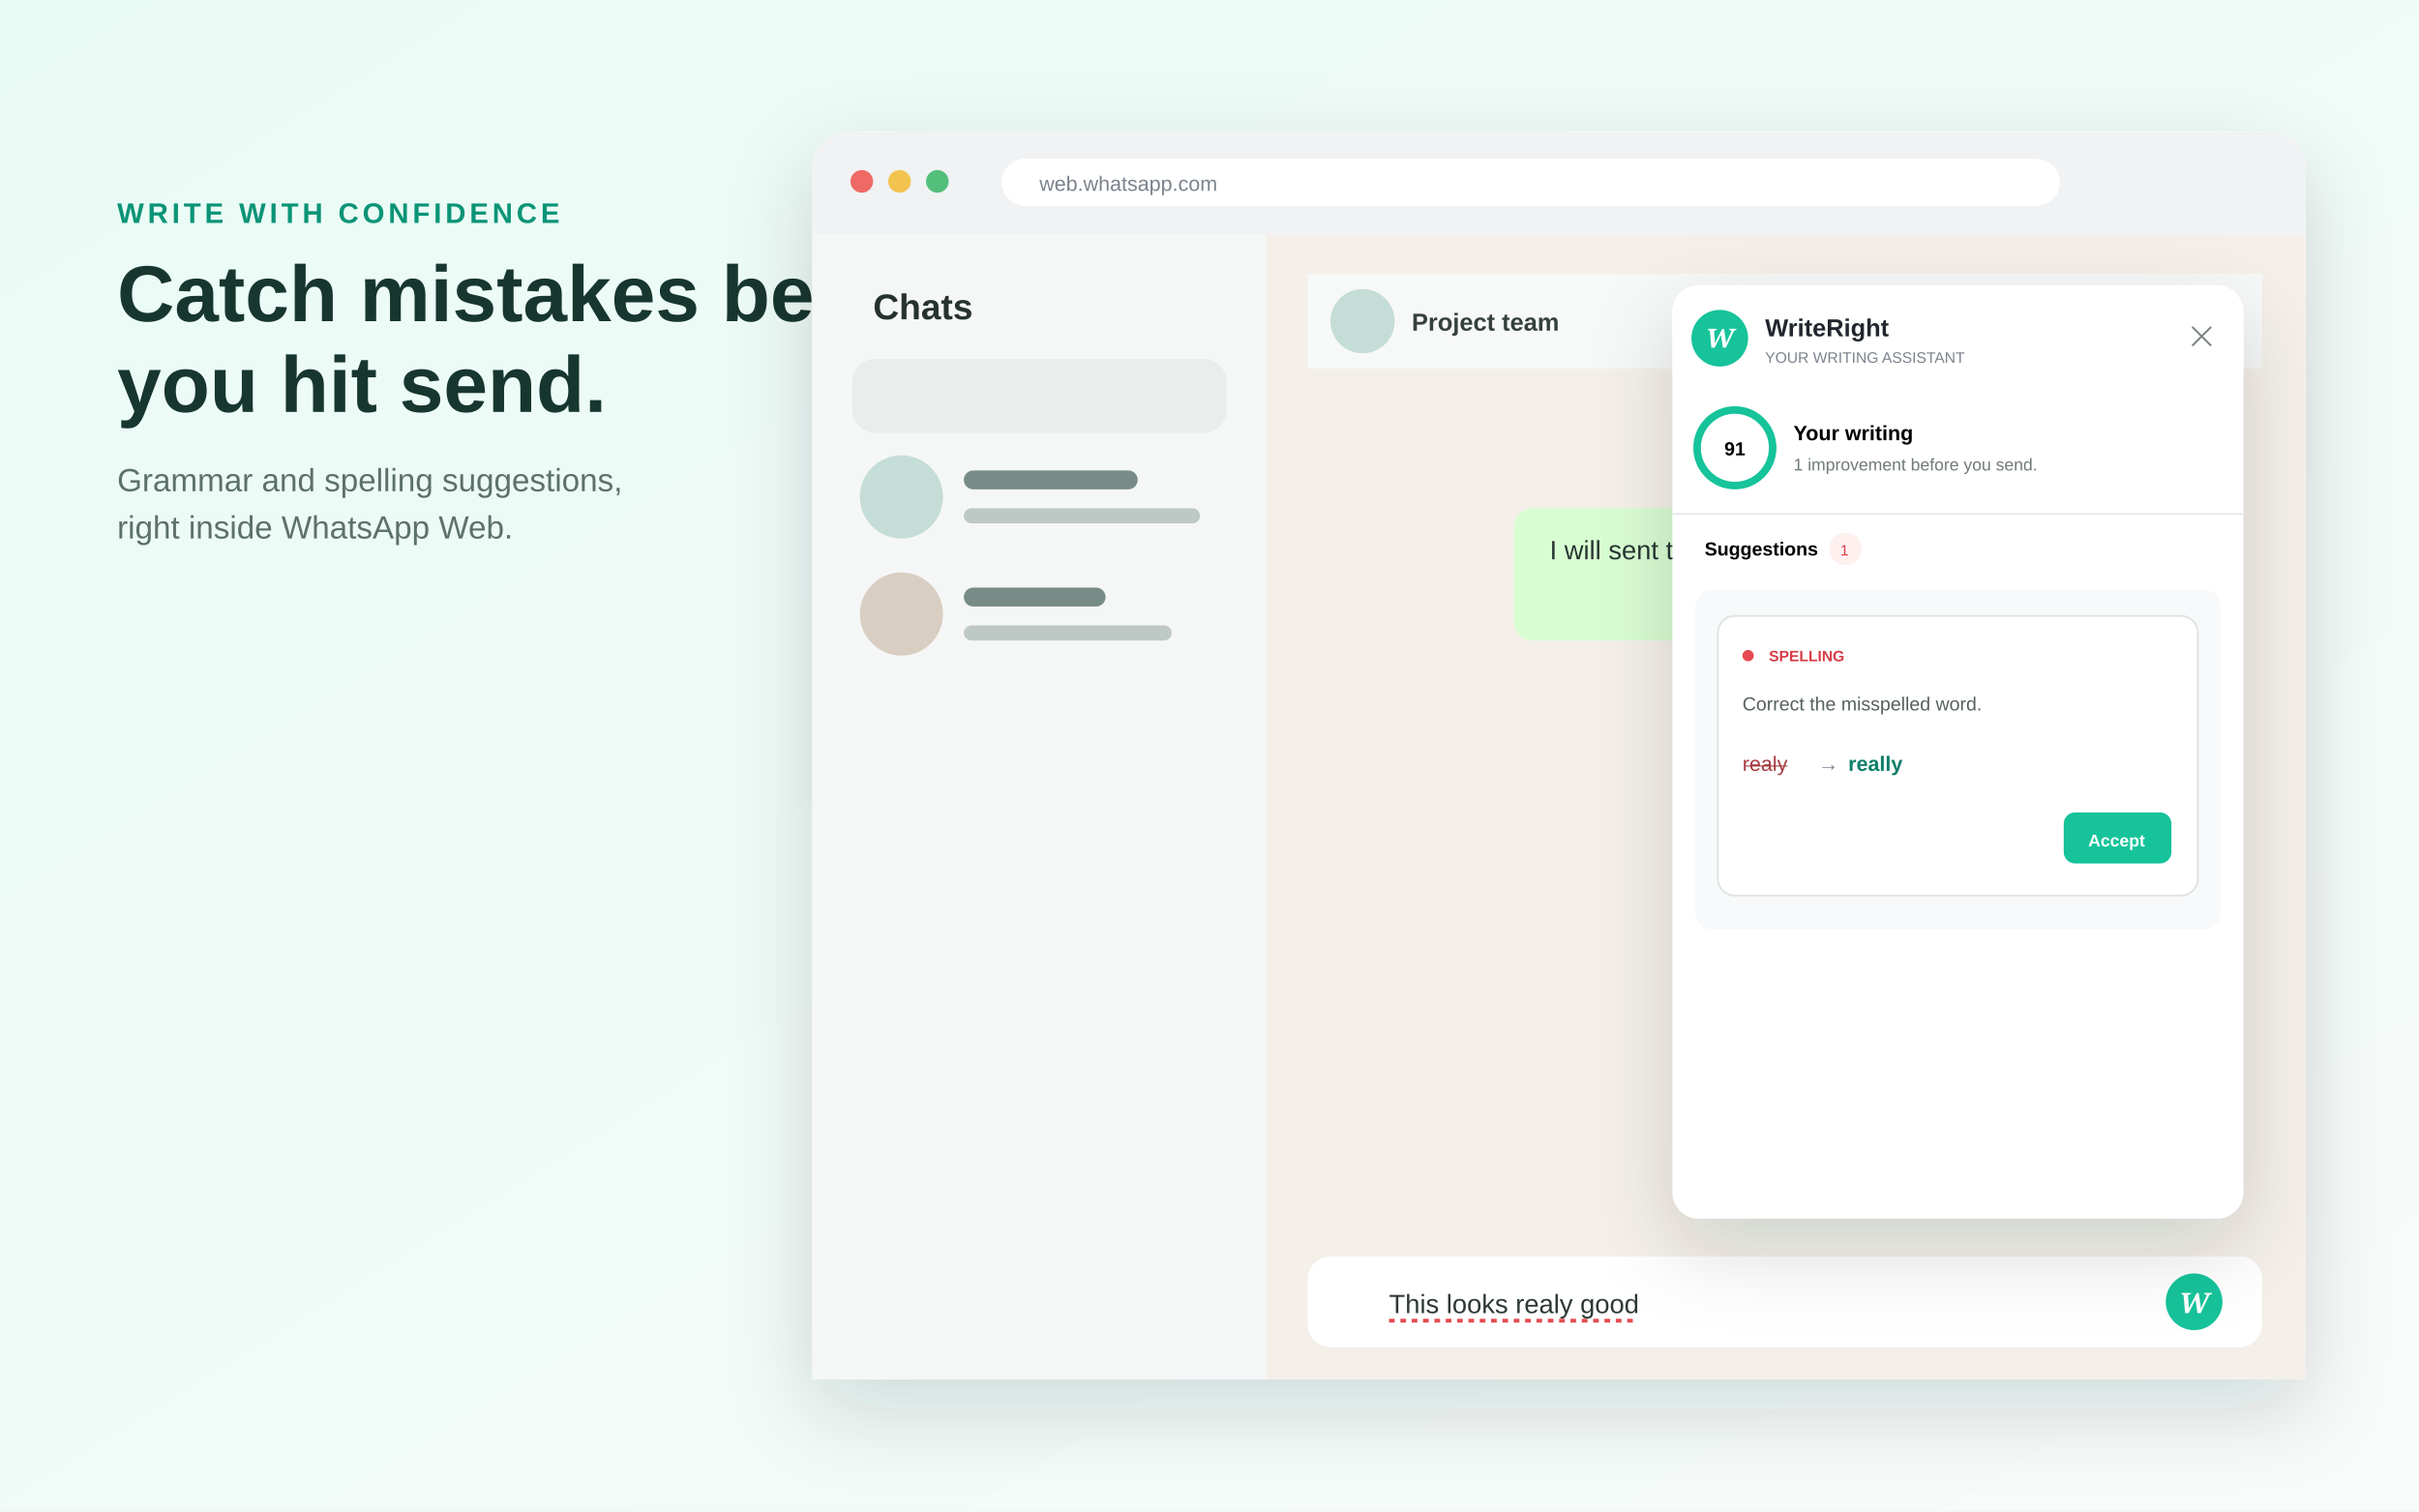
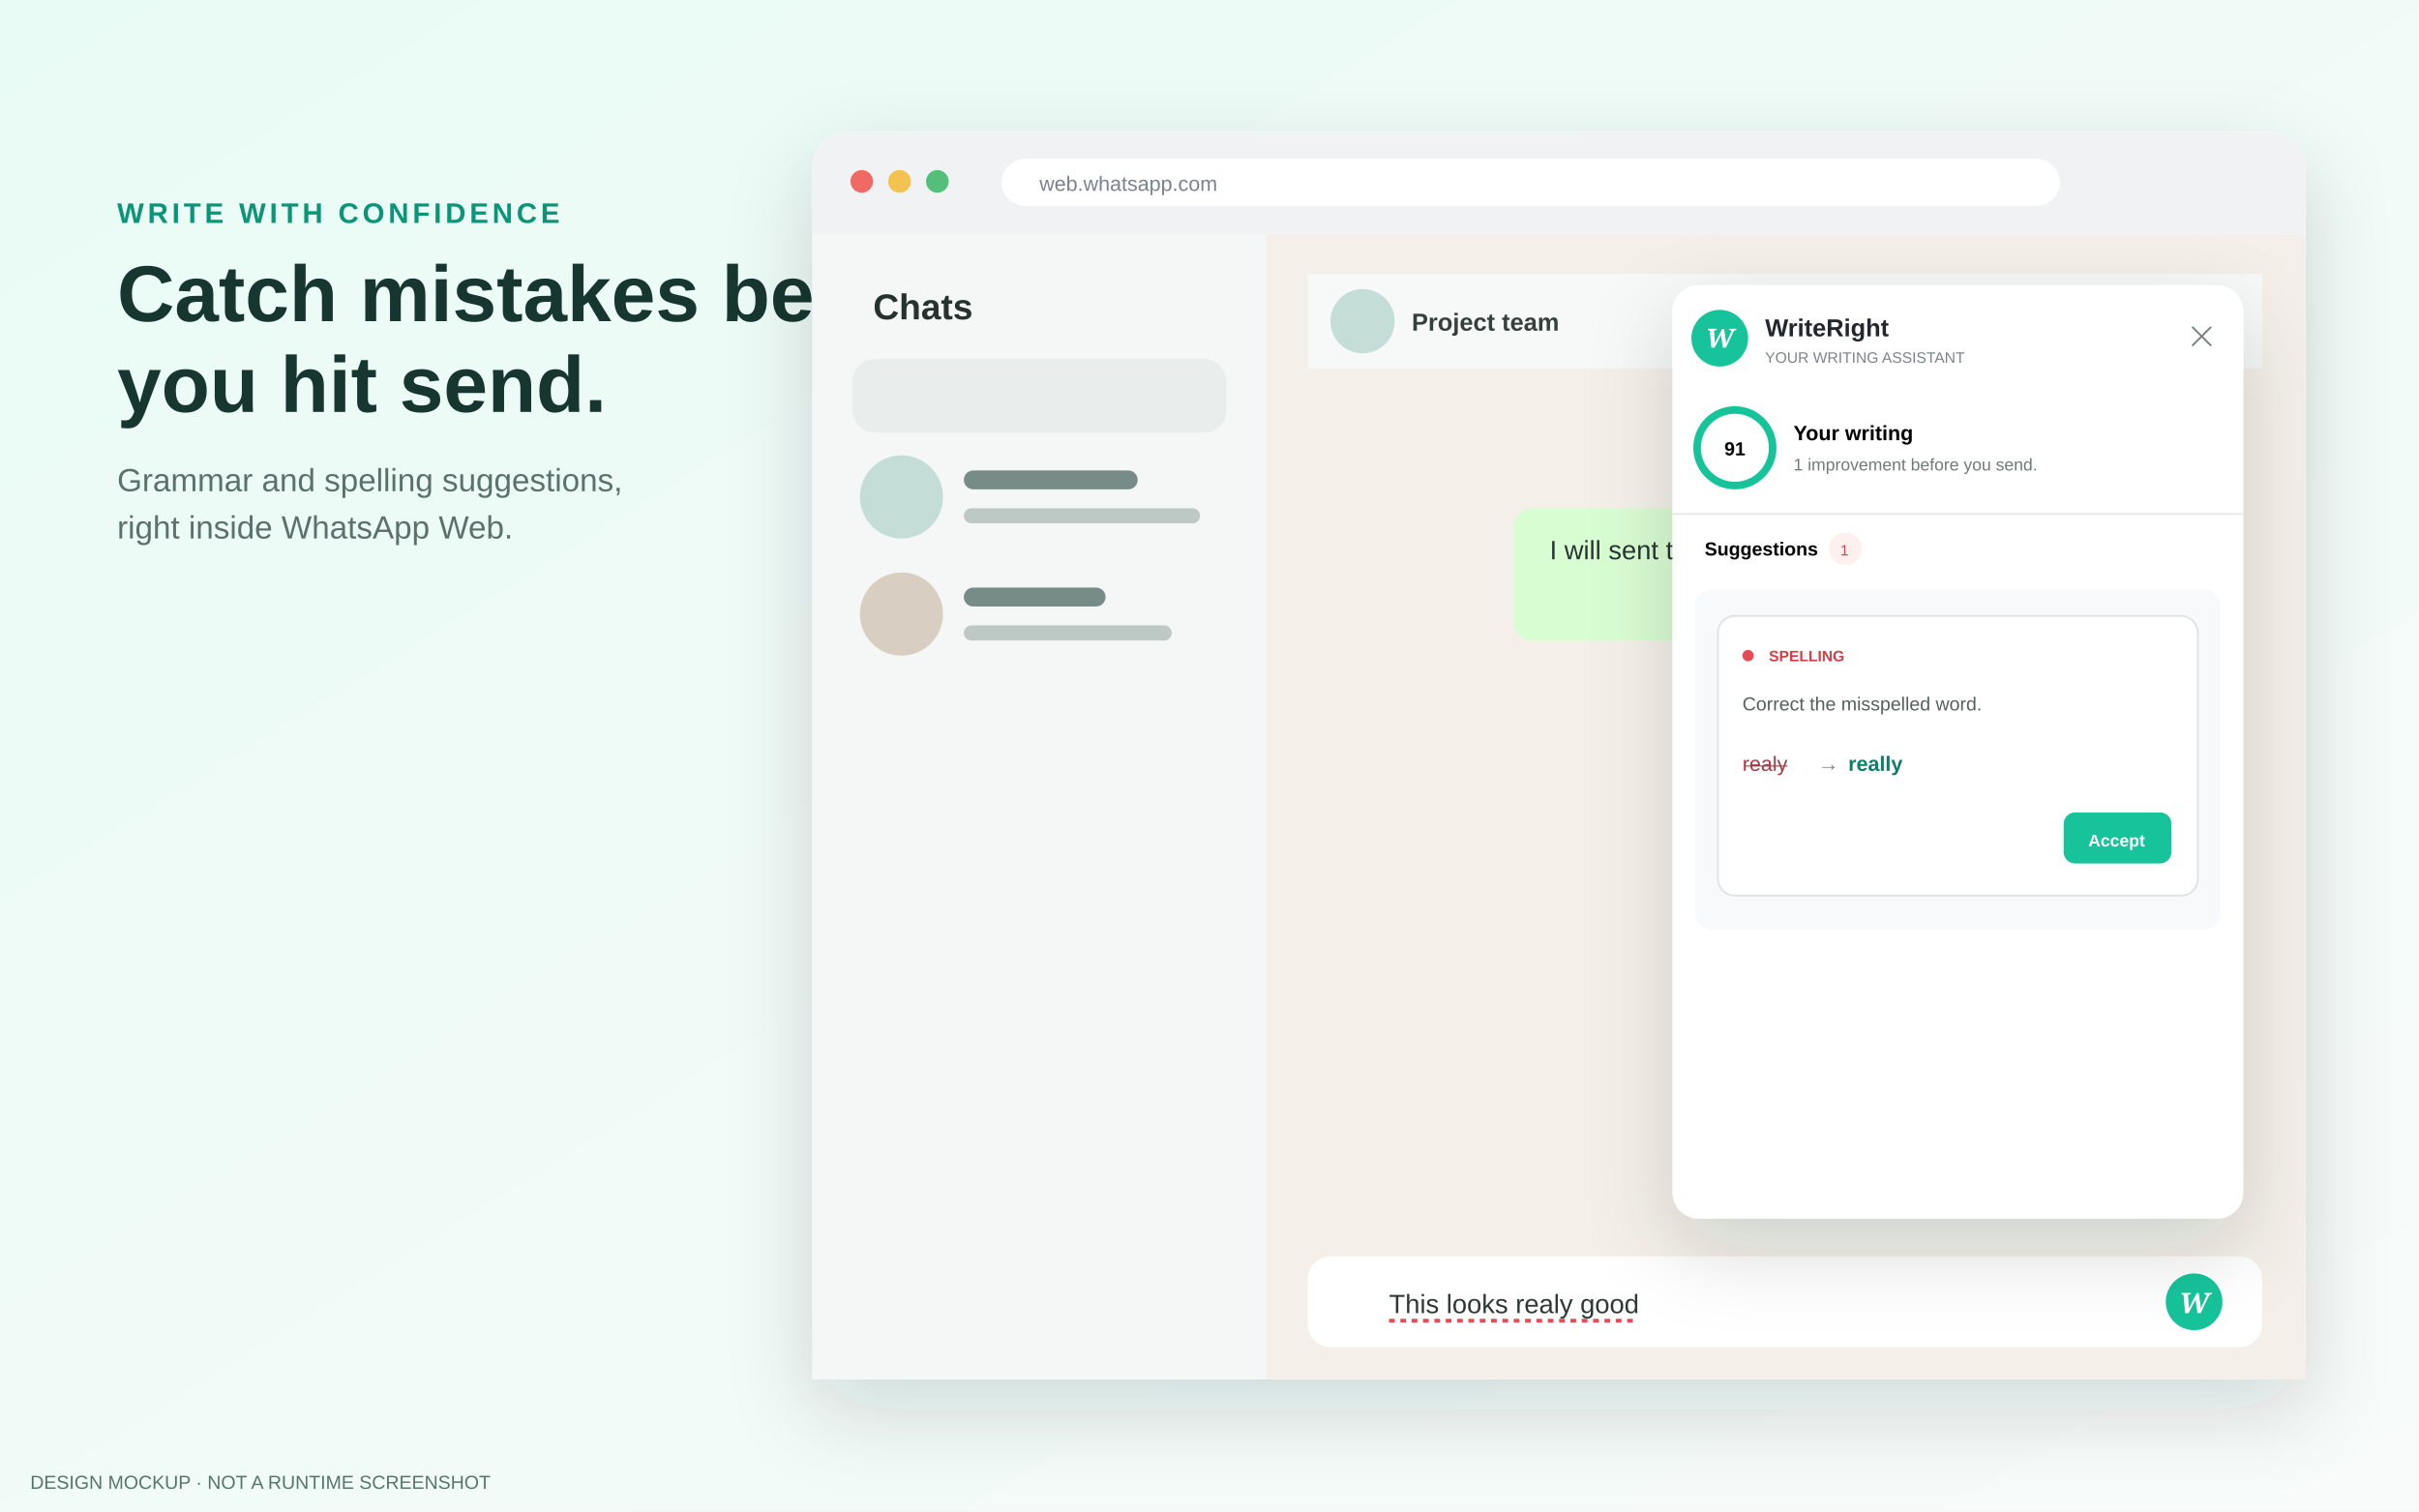
<svg xmlns="http://www.w3.org/2000/svg" width="1280" height="800" viewBox="0 0 1280 800">
  <defs>
    <filter id="shadow" x="-30%" y="-30%" width="160%" height="180%">
      <feDropShadow dx="0" dy="16" stdDeviation="22" flood-color="#092d26" flood-opacity=".16" />
    </filter>
    <linearGradient id="bg" x1="0" y1="0" x2="1" y2="1">
      <stop stop-color="#e9fbf5" />
      <stop offset="1" stop-color="#f8fbfa" />
    </linearGradient>
  </defs>
  <rect width="100%" height="100%" fill="url(#bg)" />
  <text x="62" y="118" font-family="Arial" font-size="15" font-weight="700" letter-spacing="2" fill="#0b9477">WRITE WITH CONFIDENCE</text>
  <text x="62" y="170" font-family="Arial" font-size="42" font-weight="700" fill="#17362f">Catch mistakes before</text>
  <text x="62" y="218" font-family="Arial" font-size="42" font-weight="700" fill="#17362f">you hit send.</text>
  <text x="62" y="260" font-family="Arial" font-size="17" fill="#5c716c">Grammar and spelling suggestions,</text>
  <text x="62" y="285" font-family="Arial" font-size="17" fill="#5c716c">right inside WhatsApp Web.</text>
  <g filter="url(#shadow)">
    <rect x="430" y="70" width="790" height="660" rx="18" fill="#fff" />
    <rect x="430" y="70" width="790" height="54" rx="18" fill="#f0f2f4" />
    <rect x="430" y="106" width="790" height="18" fill="#f0f2f4" />
    <circle cx="456" cy="96" r="6" fill="#ef6b65" />
    <circle cx="476" cy="96" r="6" fill="#f3c34f" />
    <circle cx="496" cy="96" r="6" fill="#53bf7a" />
    <rect x="530" y="84" width="560" height="25" rx="13" fill="#fff" />
    <text x="550" y="101" font-family="Arial" font-size="11" fill="#7a838d">web.whatsapp.com</text>
    <rect x="430" y="124" width="240" height="606" fill="#f5f7f7" />
    <text x="462" y="169" font-family="Arial" font-size="19" font-weight="700" fill="#26322f">Chats</text>
    <rect x="451" y="190" width="198" height="39" rx="12" fill="#e9edec" />
    <circle cx="477" cy="263" r="22" fill="#c5ddd7" />
    <rect x="510" y="249" width="92" height="10" rx="5" fill="#778c87" />
    <rect x="510" y="269" width="125" height="8" rx="4" fill="#bec9c6" />
    <circle cx="477" cy="325" r="22" fill="#d9cec2" />
    <rect x="510" y="311" width="75" height="10" rx="5" fill="#778c87" />
    <rect x="510" y="331" width="110" height="8" rx="4" fill="#bec9c6" />
    <rect x="670" y="124" width="550" height="606" fill="#f4f0e9" />
    <rect x="692" y="145" width="505" height="50" fill="#f7f8f8" />
    <circle cx="721" cy="170" r="17" fill="#c5ddd7" />
    <text x="747" y="175" font-family="Arial" font-size="13" font-weight="700" fill="#34413e">Project team</text>
    <rect x="801" y="269" width="340" height="70" rx="10" fill="#d9fdd3" />
    <text x="820" y="296" font-family="Arial" font-size="14" fill="#283530">I will sent the final report tomorow.</text>
    <text x="1094" y="323" font-family="Arial" font-size="10" fill="#78908a">10:42</text>
    <rect x="692" y="665" width="505" height="48" rx="12" fill="#fff" />
    <text x="735" y="695" font-family="Arial" font-size="14" fill="#2d3936">This looks realy good</text>
    <path d="M735 699h130" stroke="#e64b52" stroke-width="2" stroke-dasharray="3 3" />
    <circle cx="1161" cy="689" r="15" fill="#15c39a" />
    <text x="1161" y="695" text-anchor="middle" font-family="Georgia" font-style="italic" font-weight="700" font-size="15" fill="#fff">W</text>
  </g>
  <g filter="url(#shadow)">
    <rect x="885" y="151" width="302" height="494" rx="14" fill="#fff" />
    <rect x="885" y="151" width="302" height="57" rx="14" fill="#fff" />
    <circle cx="910" cy="179" r="15" fill="#15c39a" />
    <text x="910" y="184" text-anchor="middle" font-family="Georgia" font-style="italic" font-weight="700" font-size="14" fill="#fff">W</text>
    <text x="934" y="178" font-family="Arial" font-size="13" font-weight="700" fill="#20252d">WriteRight</text>
    <text x="934" y="192" font-family="Arial" font-size="8" fill="#7b838d">YOUR WRITING ASSISTANT</text>
    <path d="M1160 173l10 10m0-10l-10 10" stroke="#78817f" />
    <circle cx="918" cy="237" r="20" fill="none" stroke="#15c39a" stroke-width="4" />
    <text x="918" y="241" text-anchor="middle" font-family="Arial" font-size="10" font-weight="700">91</text>
    <text x="949" y="233" font-family="Arial" font-size="11" font-weight="700">Your writing</text>
    <text x="949" y="249" font-family="Arial" font-size="9" fill="#707a77">1 improvement before you send.</text>
    <line x1="885" y1="272" x2="1187" y2="272" stroke="#e5e9e7" />
    <text x="902" y="294" font-family="Arial" font-size="10" font-weight="700">Suggestions</text>
    <rect x="968" y="282" width="17" height="17" rx="8" fill="#fff0f0" />
    <text x="976" y="294" text-anchor="middle" font-family="Arial" font-size="8" fill="#d83c43">1</text>
    <rect x="897" y="312" width="278" height="180" rx="9" fill="#f8f9fa" />
    <rect x="909" y="326" width="254" height="148" rx="9" fill="#fff" stroke="#dfe4e2" />
    <circle cx="925" cy="347" r="3" fill="#e64b52" />
    <text x="936" y="350" font-family="Arial" font-size="8" font-weight="700" fill="#d73d46">SPELLING</text>
    <text x="922" y="376" font-family="Arial" font-size="10" fill="#56605d">Correct the misspelled word.</text>
    <text x="922" y="408" font-family="Arial" font-size="11" fill="#a53b42" text-decoration="line-through">realy</text>
    <text x="962" y="408" font-family="Arial" font-size="11" fill="#7b838d">→</text>
    <text x="978" y="408" font-family="Arial" font-size="11" font-weight="700" fill="#087f69">really</text>
    <rect x="1092" y="430" width="57" height="27" rx="6" fill="#15c39a" />
    <text x="1120" y="448" text-anchor="middle" font-family="Arial" font-size="9" font-weight="700" fill="#fff">Accept</text>
  </g>
+   <text x="16" y="788" font-family="Arial" font-size="10" fill="#55756b">DESIGN MOCKUP · NOT A RUNTIME SCREENSHOT</text>
</svg>
